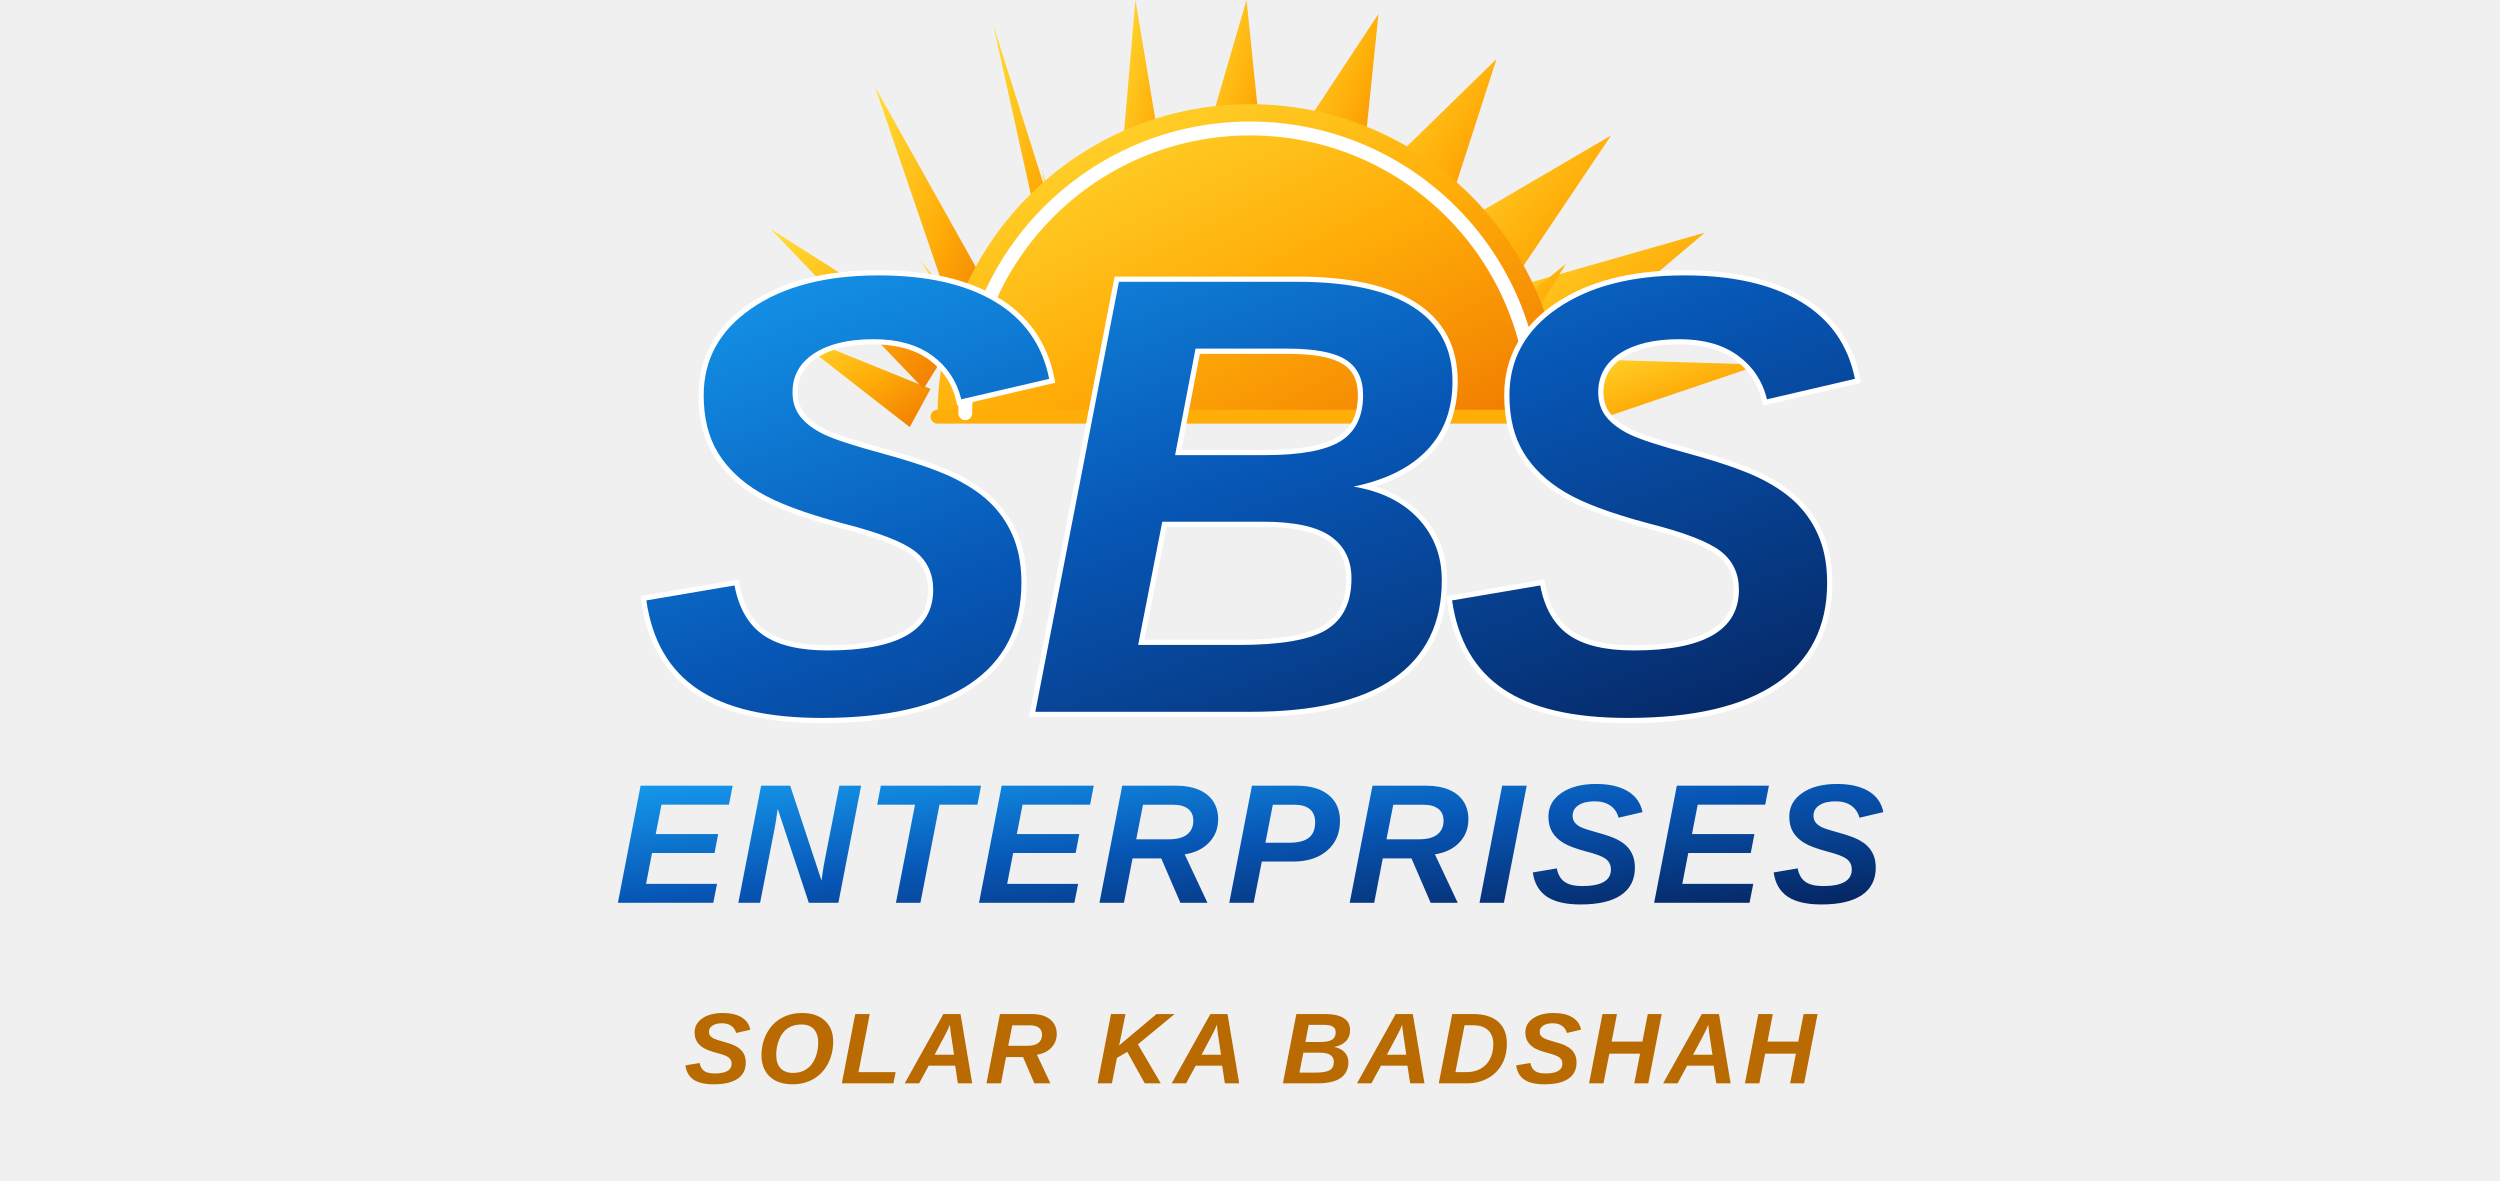
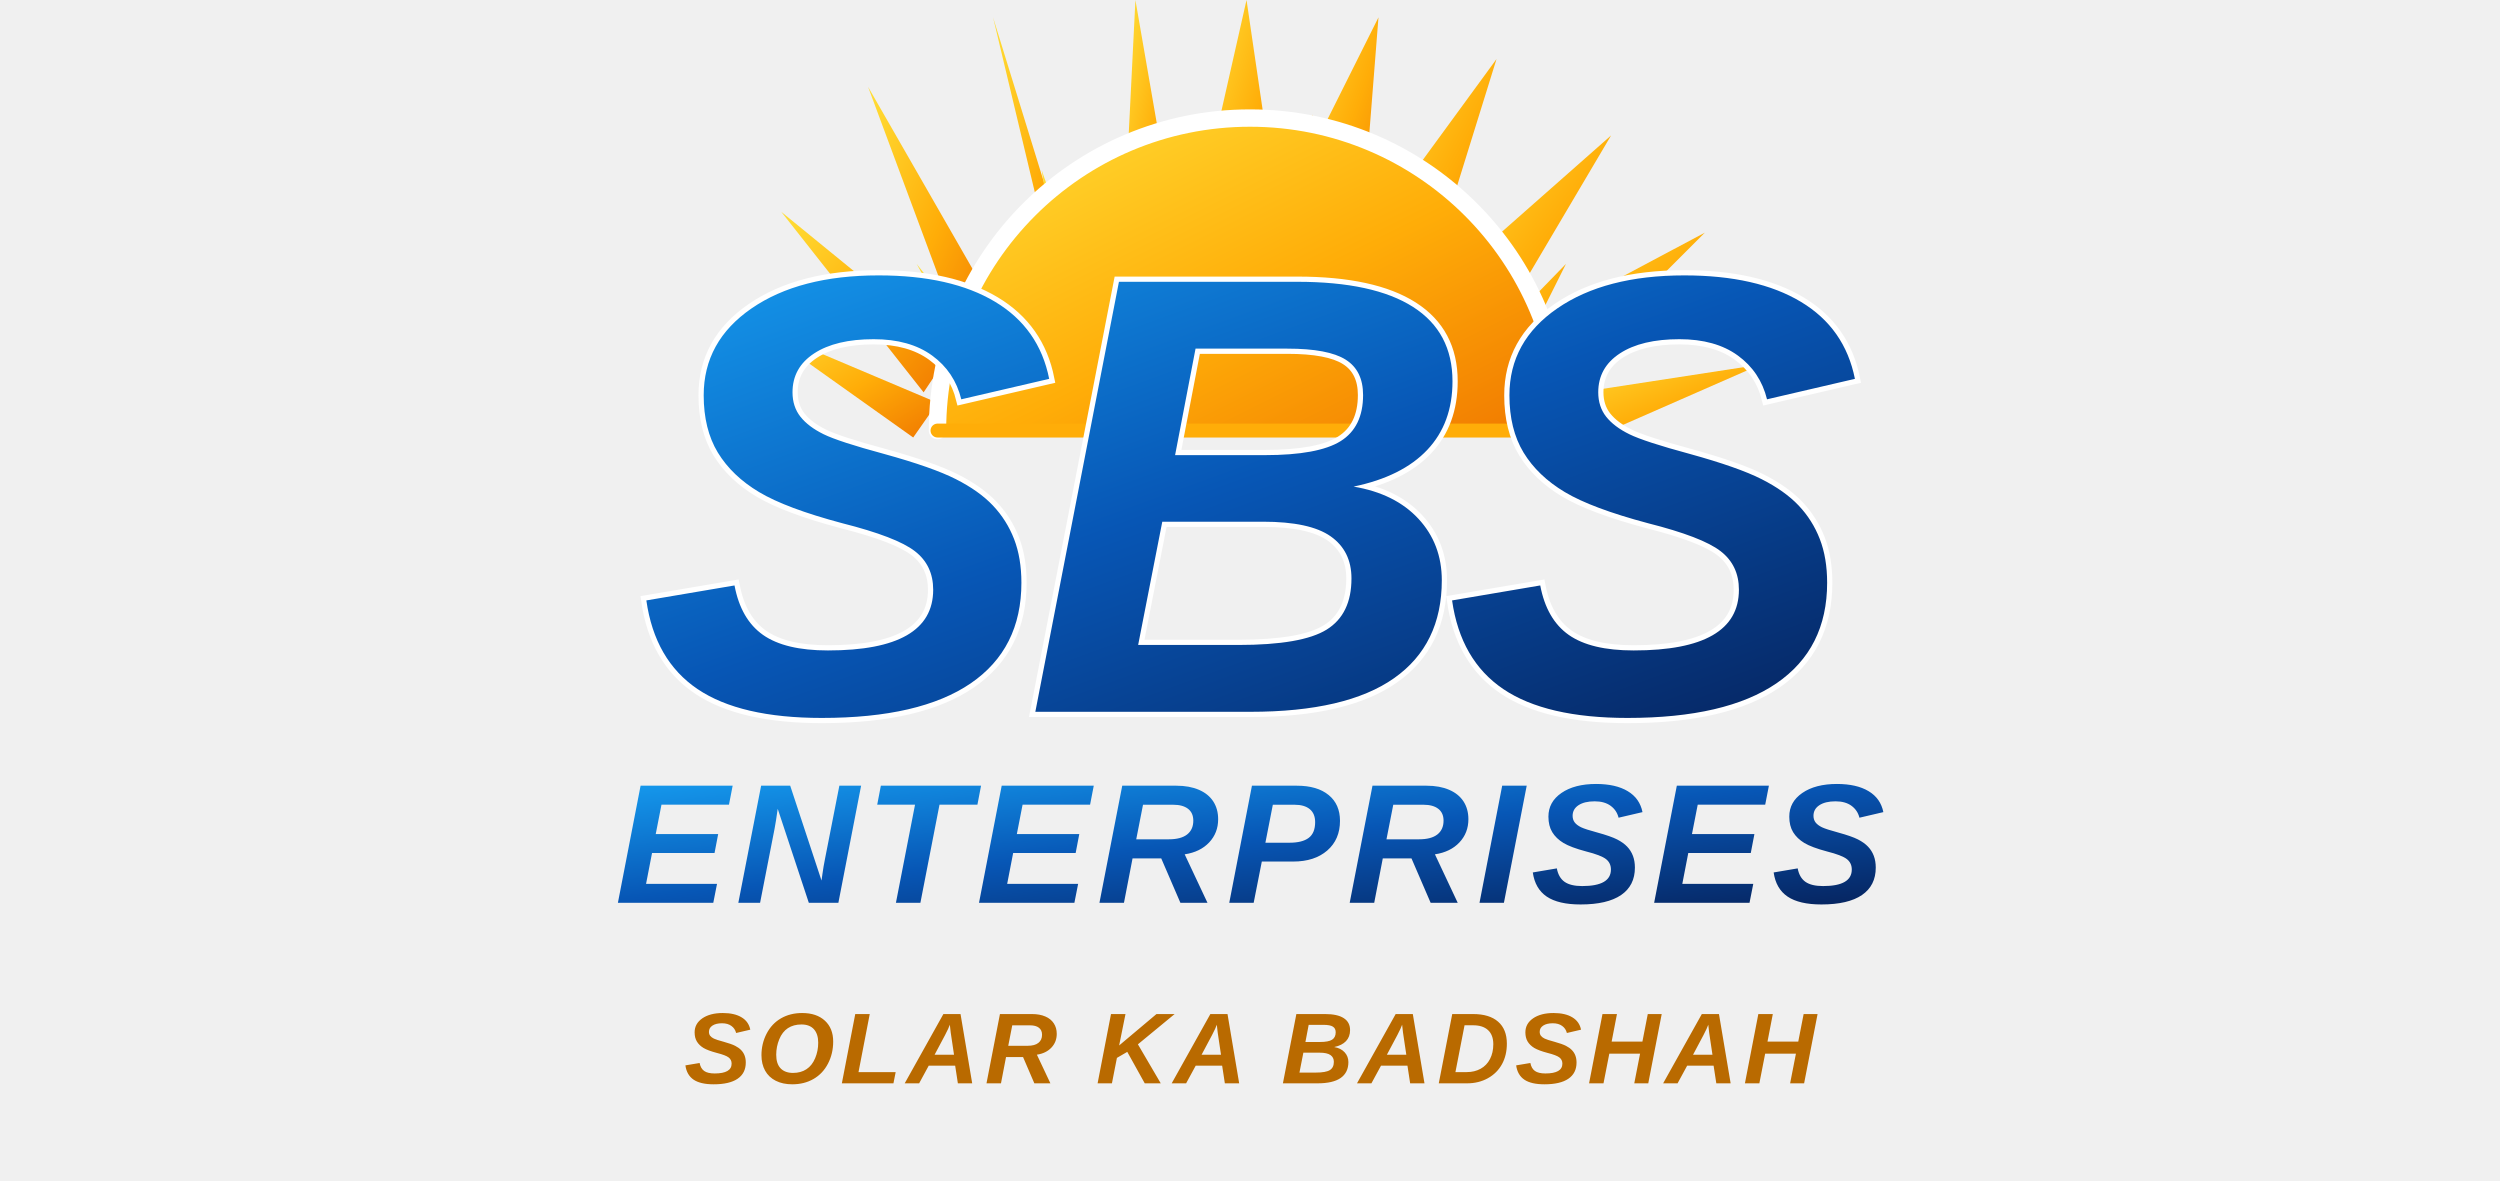
<svg xmlns="http://www.w3.org/2000/svg" viewBox="0 0 720 340" role="img" aria-labelledby="title desc">
  <defs>
    <linearGradient id="blue" x1="0" y1="0" x2="1" y2="1">
      <stop stop-color="#1599ed" />
      <stop offset=".48" stop-color="#0756b5" />
      <stop offset="1" stop-color="#06245f" />
    </linearGradient>
    <linearGradient id="gold" x1="0" y1="0" x2="1" y2="1">
      <stop stop-color="#ffdf37" />
      <stop offset=".55" stop-color="#ffad08" />
      <stop offset="1" stop-color="#f07800" />
    </linearGradient>
  </defs>
  <g fill="url(#gold)">
-     <path d="M268 112L226 95L262 123Z" />
-     <path d="M274 99L222 66L266 112Z" />
-     <path d="M285 84L252 25L278 101Z" />
-     <path d="M300 70L286 7L310 83Z" />
-     <path d="M322 58L327 0L339 72Z" />
-     <path d="M345 48L359 0L366 68Z" />
-     <path d="M368 48L397 4L390 72Z" />
-     <path d="M390 57L431 17L410 82Z" />
-     <path d="M411 70L464 39L425 97Z" />
-     <path d="M428 85L491 67L439 111Z" />
-     <path d="M441 103L507 105L448 125Z" />
-     <path d="M286 107L265 75L296 112Z" />
-     <path d="M309 91L300 49L320 105Z" />
-     <path d="M336 81L337 35L349 102Z" />
-     <path d="M364 79L378 33L378 103Z" />
-     <path d="M391 88L417 48L402 108Z" />
-     <path d="M415 105L451 76L425 118Z" />
-     <path d="M270 120A90 90 0 0 1 450 120Z" />
+     <path d="M270 116L218 94L263 126Z" />
+     <path d="M274 101L225 61L266 113Z" />
+     <path d="M285 86L250 25L279 103Z" />
+     <path d="M302 72L286 5L311 86Z" />
+     <path d="M324 60L327 0L340 75Z" />
+     <path d="M347 53L359 0L370 75Z" />
+     <path d="M371 57L397 5L391 81Z" />
+     <path d="M393 69L431 17L408 91Z" />
+     <path d="M413 84L464 39L425 105Z" />
+     <path d="M429 100L491 67L440 118Z" />
+     <path d="M442 115L507 105L450 130Z" />
+     <path d="M282 109L264 76L295 116Z" />
+     <path d="M307 94L300 49L321 109Z" />
+     <path d="M335 83L337 35L350 108Z" />
+     <path d="M365 83L378 33L379 108Z" />
+     <path d="M393 96L417 48L403 115Z" />
+     <path d="M416 112L451 76L427 124Z" />
+     <path d="M270 124A90 90 0 0 1 450 124Z" />
  </g>
-   <path d="M270 120H450" fill="none" stroke="#ffad08" stroke-width="4" stroke-linecap="round" />
-   <path d="M278 119A82 82 0 0 1 442 119" fill="none" stroke="#fff" stroke-width="4" stroke-linecap="round" />
+   <path d="M270 124A90 90 0 0 1 450 124" fill="none" stroke="#fff" stroke-width="5" stroke-linecap="round" />
+   <path d="M270 124H450" fill="none" stroke="#ffad08" stroke-width="4" stroke-linecap="round" />
  <text x="360" y="205" text-anchor="middle" font-family="Arial, Helvetica, sans-serif" font-size="180" font-weight="900" font-style="italic" letter-spacing="-9" fill="url(#blue)" stroke="#fff" stroke-width="3" paint-order="stroke">SBS</text>
  <text x="360" y="260" text-anchor="middle" font-family="Arial, Helvetica, sans-serif" font-size="49" font-weight="900" font-style="italic" letter-spacing="2" fill="url(#blue)">ENTERPRISES</text>
  <path d="M65 300H175 M545 300H655" stroke="url(#gold)" stroke-width="5" stroke-linecap="round" />
  <text x="360" y="312" text-anchor="middle" font-family="Arial, Helvetica, sans-serif" font-size="29" font-weight="900" font-style="italic" letter-spacing="1.5" fill="#b96a00">SOLAR KA BADSHAH</text>
</svg>
